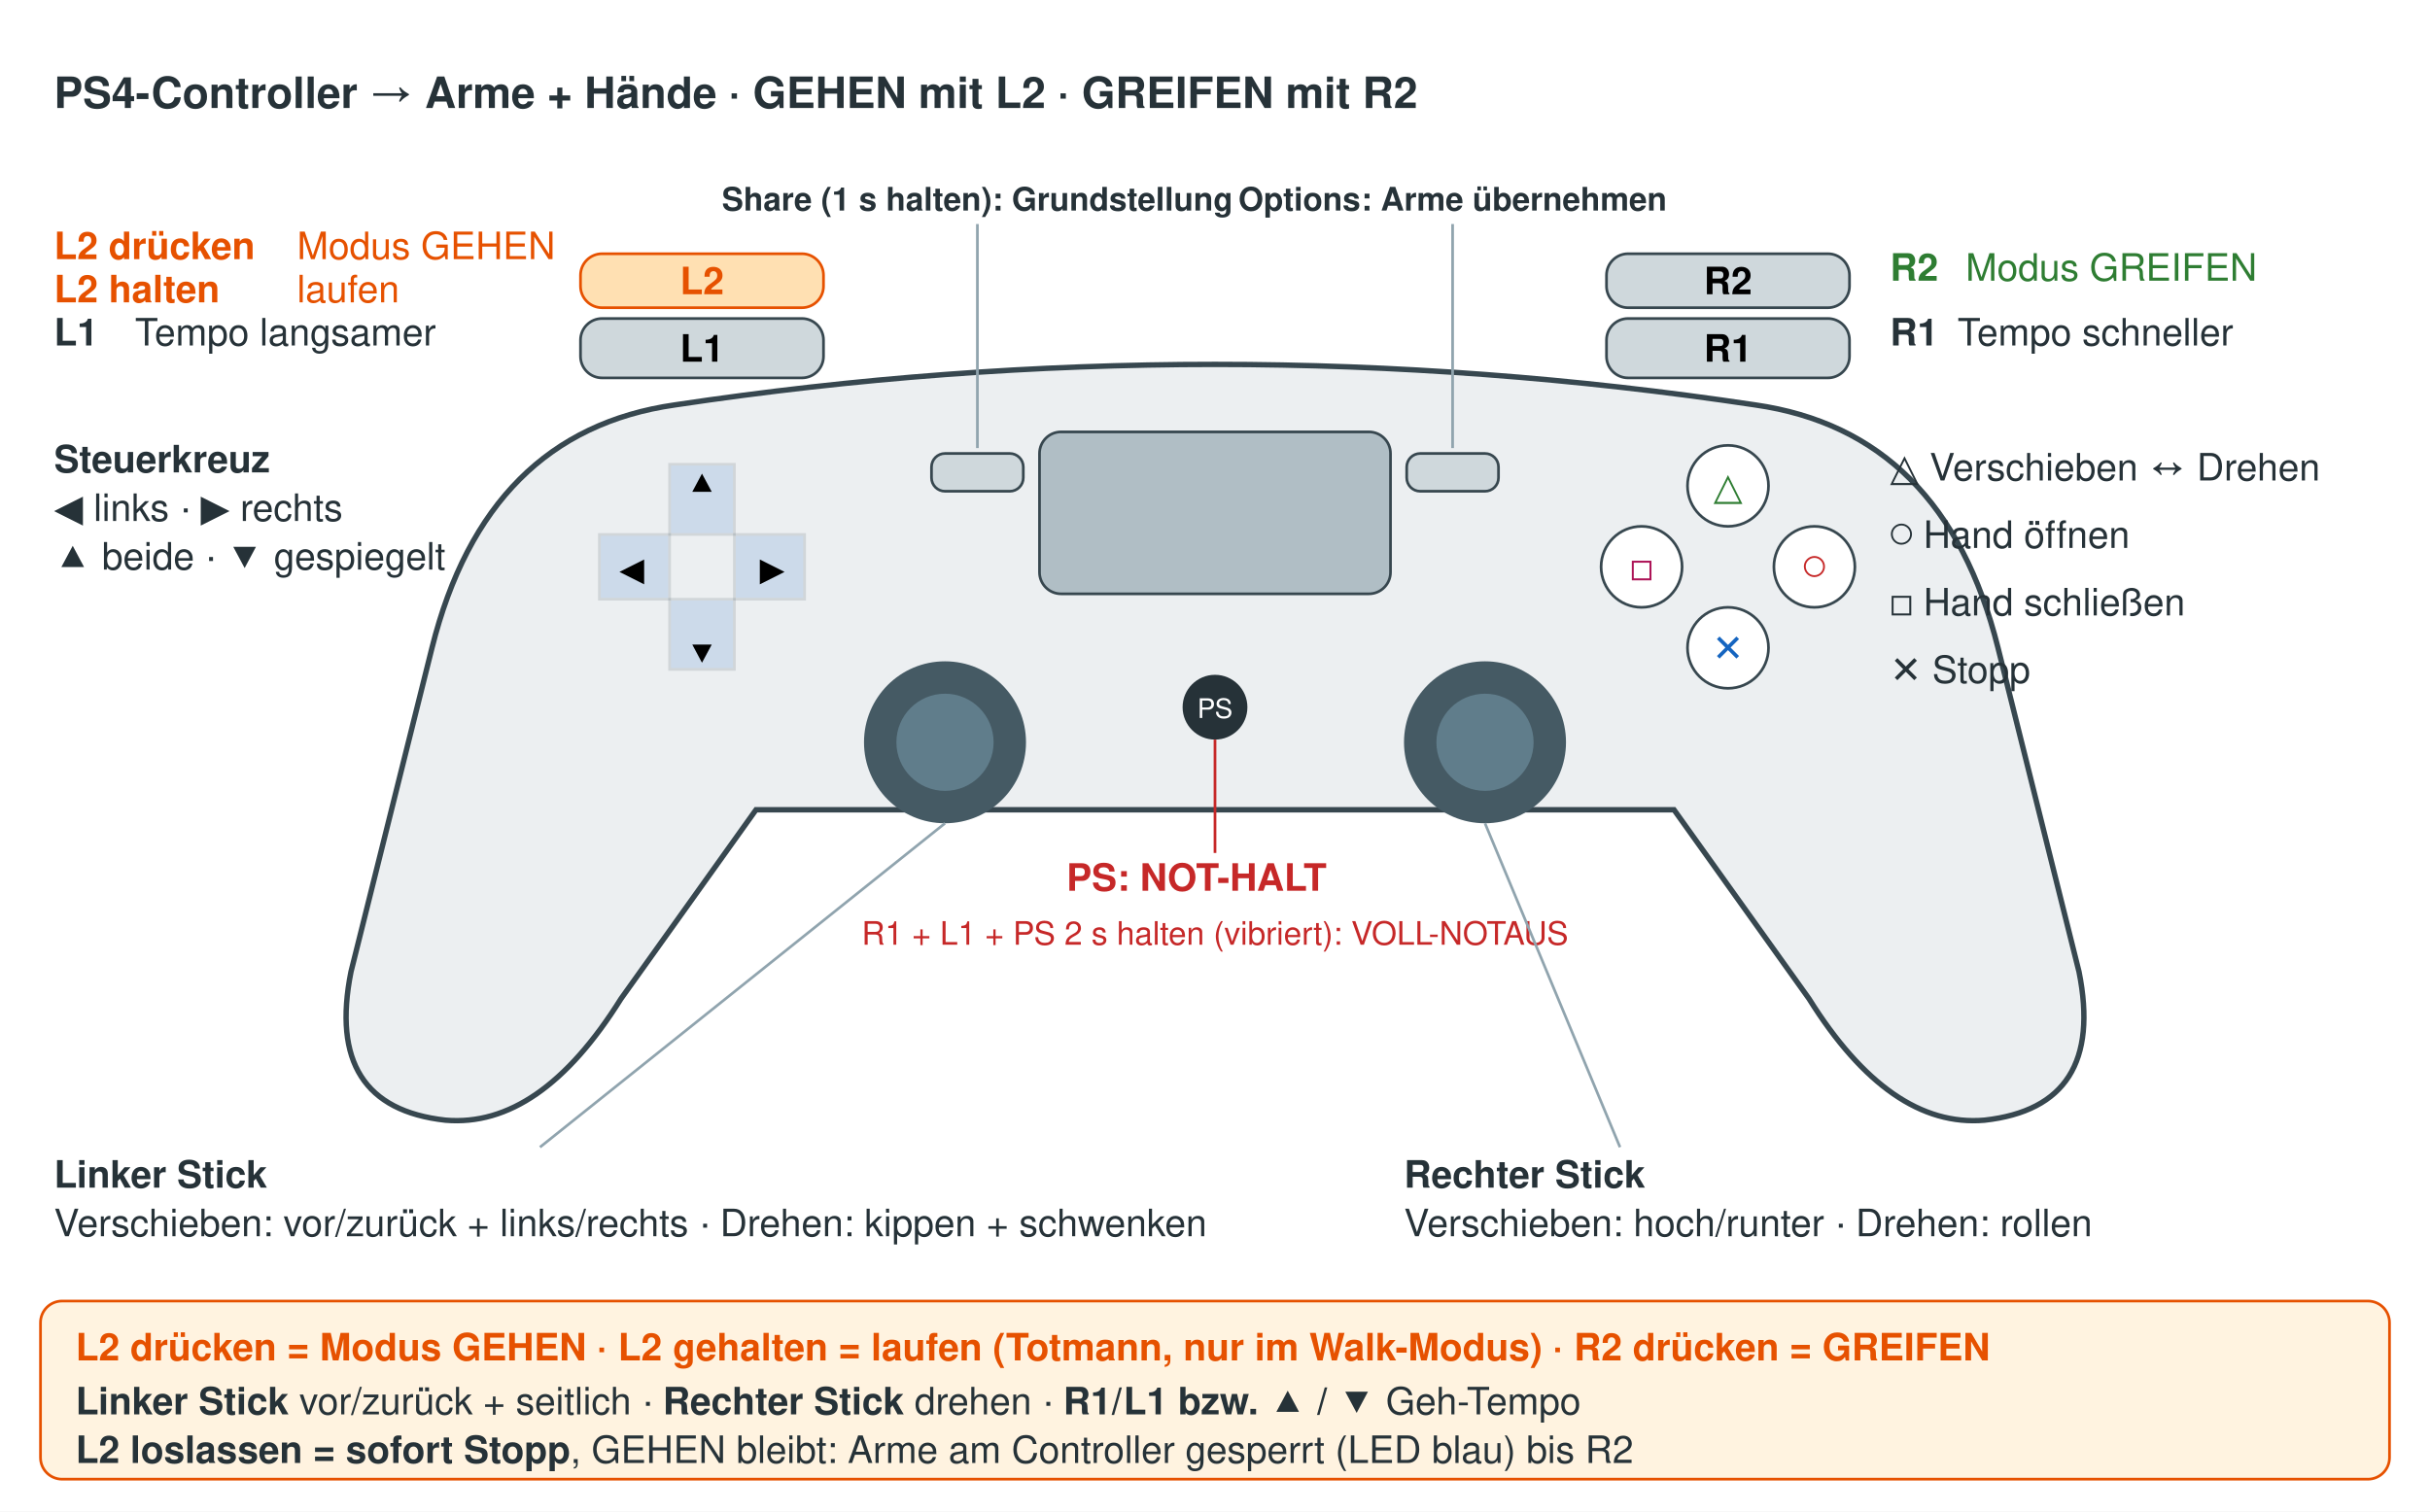
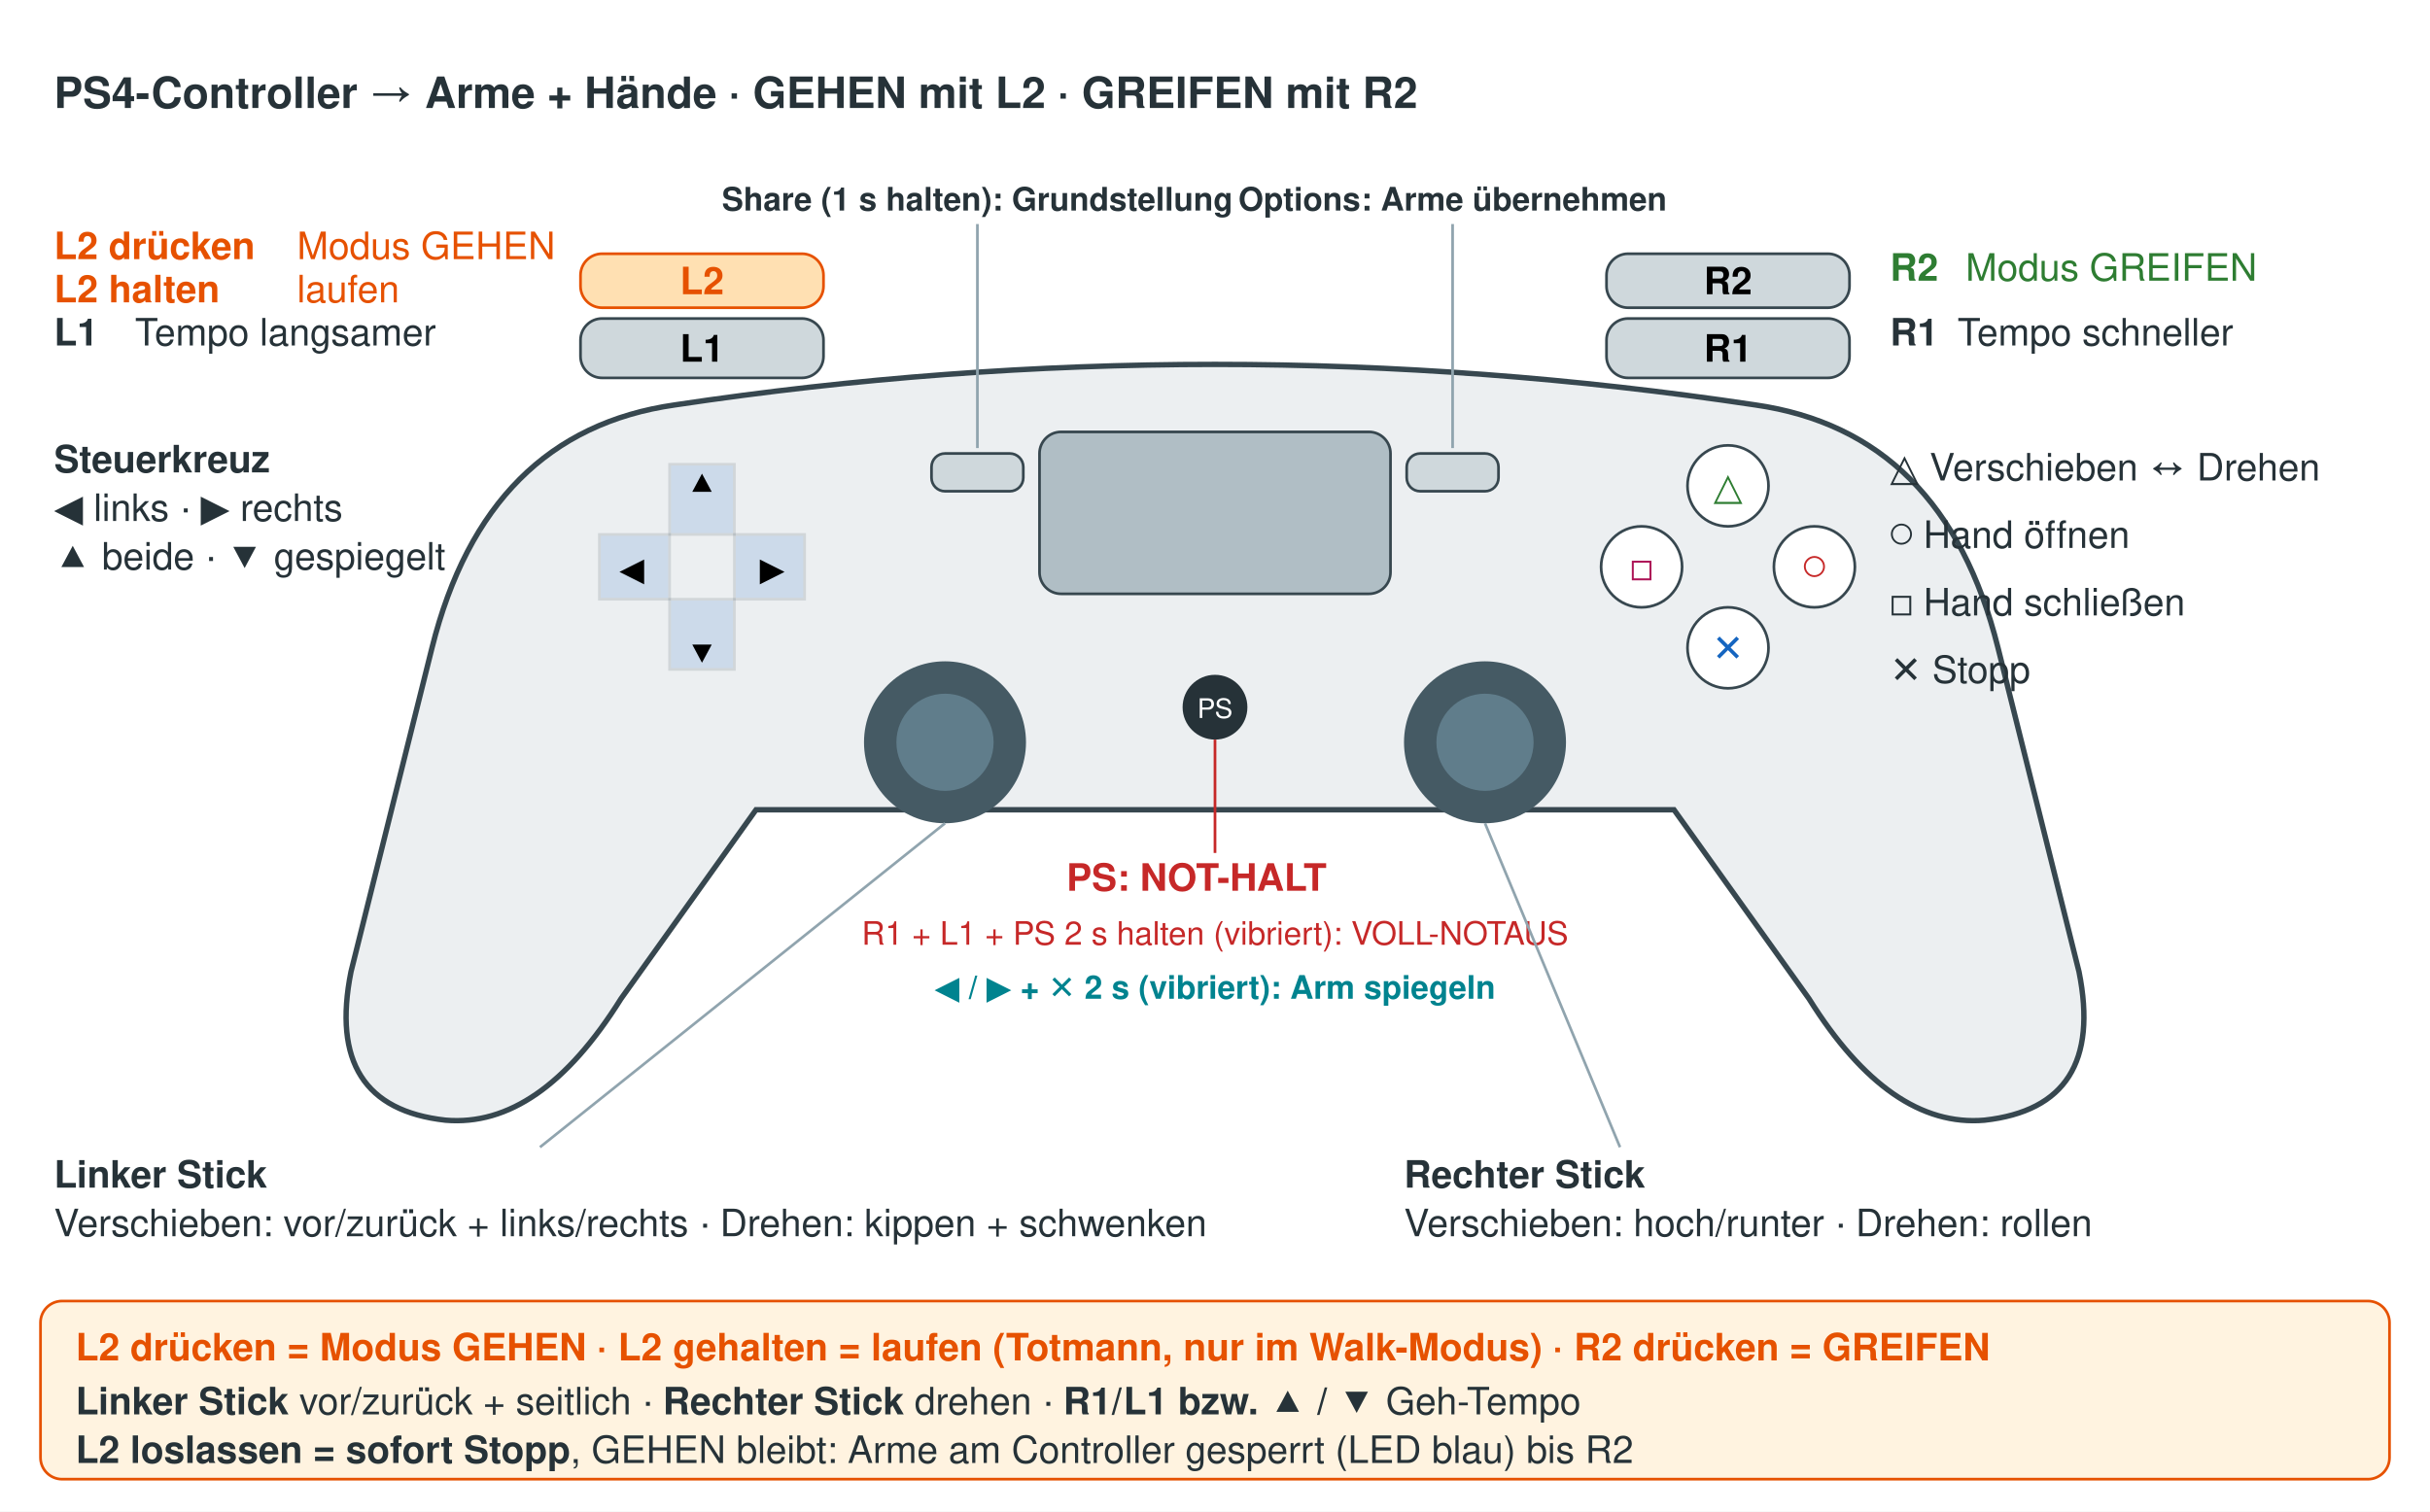
<svg xmlns="http://www.w3.org/2000/svg" viewBox="0 0 900 560" font-family="Helvetica, Arial, sans-serif" font-size="14">
  <rect width="900" height="560" fill="#ffffff" />
  <path d="M250 150 Q450 120 650 150 Q720 160 740 240 L770 360 Q780 410 735 415 Q700 418 670 370 L620 300 L280 300 L230 370 Q200 418 165 415 Q120 410 130 360 L160 240 Q180 160 250 150 Z" fill="#eceff1" stroke="#37474f" stroke-width="2" />
  <rect x="215" y="94" width="90" height="20" rx="8" fill="#ffe0b2" stroke="#e65100" />
  <text x="260" y="109" text-anchor="middle" font-weight="bold" fill="#e65100">L2</text>
  <rect x="595" y="94" width="90" height="20" rx="8" fill="#cfd8dc" stroke="#37474f" />
  <text x="640" y="109" text-anchor="middle" font-weight="bold">R2</text>
  <rect x="215" y="118" width="90" height="22" rx="8" fill="#cfd8dc" stroke="#37474f" />
  <text x="260" y="134" text-anchor="middle" font-weight="bold">L1</text>
  <rect x="595" y="118" width="90" height="22" rx="8" fill="#cfd8dc" stroke="#37474f" />
  <text x="640" y="134" text-anchor="middle" font-weight="bold">R1</text>
  <g transform="translate(260,210)" stroke="#37474f">
    <rect x="-12" y="-38" width="24" height="26" fill="#1565c0" opacity="0.15" />
    <rect x="-12" y="12" width="24" height="26" fill="#1565c0" opacity="0.15" />
    <rect x="-38" y="-12" width="26" height="24" fill="#1565c0" opacity="0.15" />
    <rect x="12" y="-12" width="26" height="24" fill="#1565c0" opacity="0.15" />
  </g>
  <text x="260" y="183" text-anchor="middle" font-size="12">▲</text>
  <text x="260" y="246" text-anchor="middle" font-size="12">▼</text>
  <text x="234" y="215" text-anchor="middle" font-size="12">◀</text>
  <text x="286" y="215" text-anchor="middle" font-size="12">▶</text>
  <circle cx="640" cy="180" r="15" fill="#fff" stroke="#37474f" />
  <text x="640" y="185" text-anchor="middle" fill="#2e7d32">△</text>
  <circle cx="672" cy="210" r="15" fill="#fff" stroke="#37474f" />
  <text x="672" y="215" text-anchor="middle" fill="#c62828">○</text>
  <circle cx="608" cy="210" r="15" fill="#fff" stroke="#37474f" />
  <text x="608" y="215" text-anchor="middle" fill="#ad1457">□</text>
  <circle cx="640" cy="240" r="15" fill="#fff" stroke="#37474f" />
  <text x="640" y="245" text-anchor="middle" fill="#1565c0">✕</text>
  <rect x="345" y="168" width="34" height="14" rx="5" fill="#cfd8dc" stroke="#37474f" />
  <rect x="521" y="168" width="34" height="14" rx="5" fill="#cfd8dc" stroke="#37474f" />
  <circle cx="450" cy="262" r="12" fill="#263238" />
  <text x="450" y="266" text-anchor="middle" fill="#fff" font-size="10">PS</text>
  <rect x="385" y="160" width="130" height="60" rx="8" fill="#b0bec5" stroke="#37474f" />
  <circle cx="350" cy="275" r="30" fill="#455a64" />
  <circle cx="350" cy="275" r="18" fill="#607d8b" />
  <circle cx="550" cy="275" r="30" fill="#455a64" />
  <circle cx="550" cy="275" r="18" fill="#607d8b" />
  <g fill="#263238">
    <text x="20" y="40" font-weight="bold" font-size="16">PS4-Controller → Arme + Hände · GEHEN mit L2 · GREIFEN mit R2</text>
    <text x="20" y="96" font-weight="bold" fill="#e65100">L2 drücken</text>
    <text x="110" y="96" fill="#e65100">Modus GEHEN</text>
    <text x="20" y="112" font-weight="bold" fill="#e65100">L2 halten</text>
    <text x="110" y="112" fill="#e65100">laufen</text>
    <text x="700" y="104" font-weight="bold" fill="#2e7d32">R2</text>
    <text x="728" y="104" fill="#2e7d32">Modus GREIFEN</text>
    <text x="20" y="128" font-weight="bold">L1</text>
    <text x="50" y="128">Tempo langsamer</text>
    <text x="20" y="175" font-weight="bold">Steuerkreuz</text>
    <text x="20" y="193">◀ links · ▶ rechts</text>
    <text x="20" y="211">▲ beide · ▼ gespiegelt</text>
    <text x="20" y="440" font-weight="bold">Linker Stick</text>
    <text x="20" y="458">Verschieben: vor/zurück + links/rechts · Drehen: kippen + schwenken</text>
    <text x="362" y="78" text-anchor="middle" font-weight="bold" font-size="12">Share (1 s halten): Grundstellung</text>
  </g>
  <g fill="#263238">
    <text x="700" y="128" font-weight="bold">R1</text>
    <text x="725" y="128">Tempo schneller</text>
    <text x="700" y="178">
      <tspan font-weight="bold">△</tspan> Verschieben ↔ Drehen</text>
    <text x="700" y="203">
      <tspan font-weight="bold">○</tspan> Hand öffnen</text>
    <text x="538" y="78" text-anchor="middle" font-weight="bold" font-size="12">Options: Arme übernehmen</text>
    <text x="700" y="228">
      <tspan font-weight="bold">□</tspan> Hand schließen</text>
    <text x="700" y="253">
      <tspan font-weight="bold">✕</tspan> Stopp</text>
    <text x="520" y="440" font-weight="bold">Rechter Stick</text>
    <text x="520" y="458">Verschieben: hoch/runter · Drehen: rollen</text>
    <text x="395" y="330" font-weight="bold" fill="#c62828">PS: NOT-HALT</text>
    <text x="450" y="350" text-anchor="middle" font-size="12" fill="#c62828">R1 + L1 + PS 2 s halten (vibriert): VOLL-NOTAUS</text>
+     <text x="450" y="370" text-anchor="middle" font-size="12" font-weight="bold" fill="#00838f">◀ / ▶ + ✕ 2 s (vibriert): Arm spiegeln</text>
  </g>
  <rect x="15" y="482" width="870" height="66" rx="8" fill="#fff3e0" stroke="#e65100" />
  <g fill="#263238">
    <text x="28" y="504" font-weight="bold" fill="#e65100">L2 drücken = Modus GEHEN · L2 gehalten = laufen (Totmann, nur im Walk-Modus) · R2 drücken = GREIFEN</text>
    <text x="28" y="524">
      <tspan font-weight="bold">Linker Stick</tspan> vor/zurück + seitlich · <tspan font-weight="bold">Rechter Stick</tspan> drehen · <tspan font-weight="bold">R1/L1 bzw. ▲ / ▼</tspan> Geh-Tempo</text>
    <text x="28" y="542">
      <tspan font-weight="bold">L2 loslassen = sofort Stopp</tspan>, GEHEN bleibt: Arme am Controller gesperrt (LED blau) bis R2</text>
  </g>
  <line x1="450" y1="274" x2="450" y2="316" stroke="#c62828" />
  <line x1="350" y1="305" x2="200" y2="425" stroke="#90a4ae" />
  <line x1="550" y1="305" x2="600" y2="425" stroke="#90a4ae" />
  <line x1="362" y1="83" x2="362" y2="166" stroke="#90a4ae" />
  <line x1="538" y1="83" x2="538" y2="166" stroke="#90a4ae" />
</svg>
